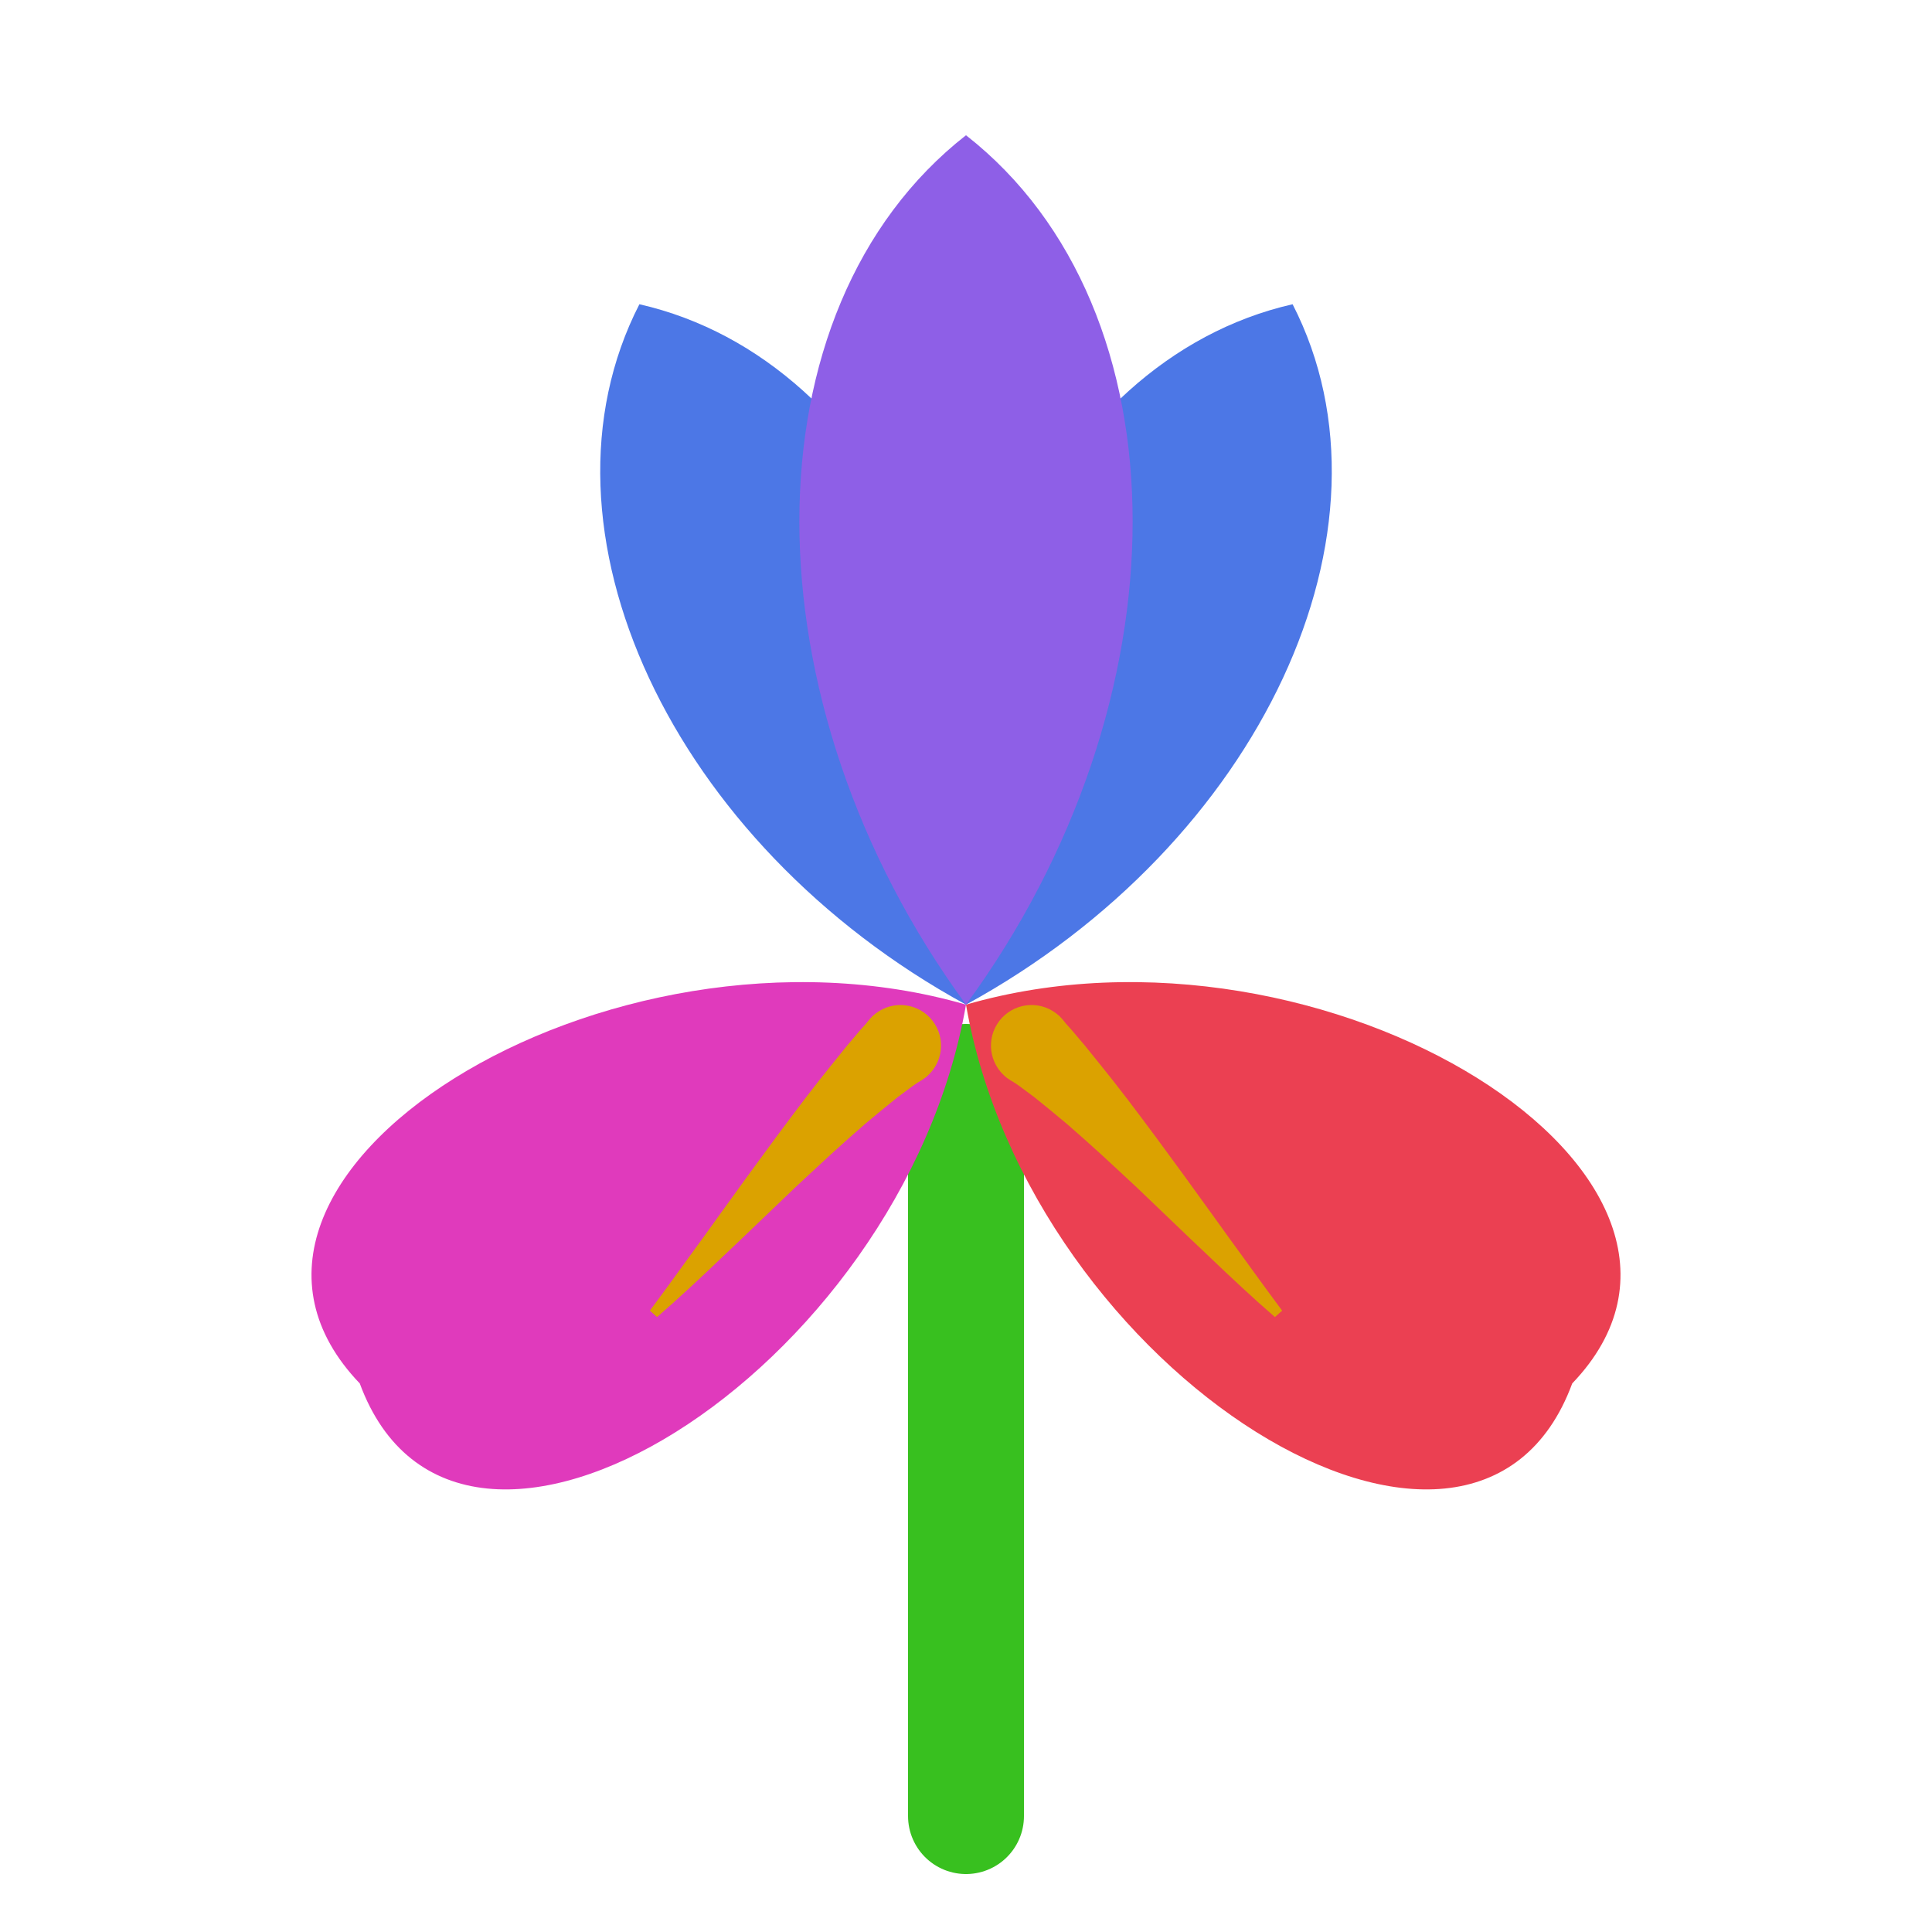
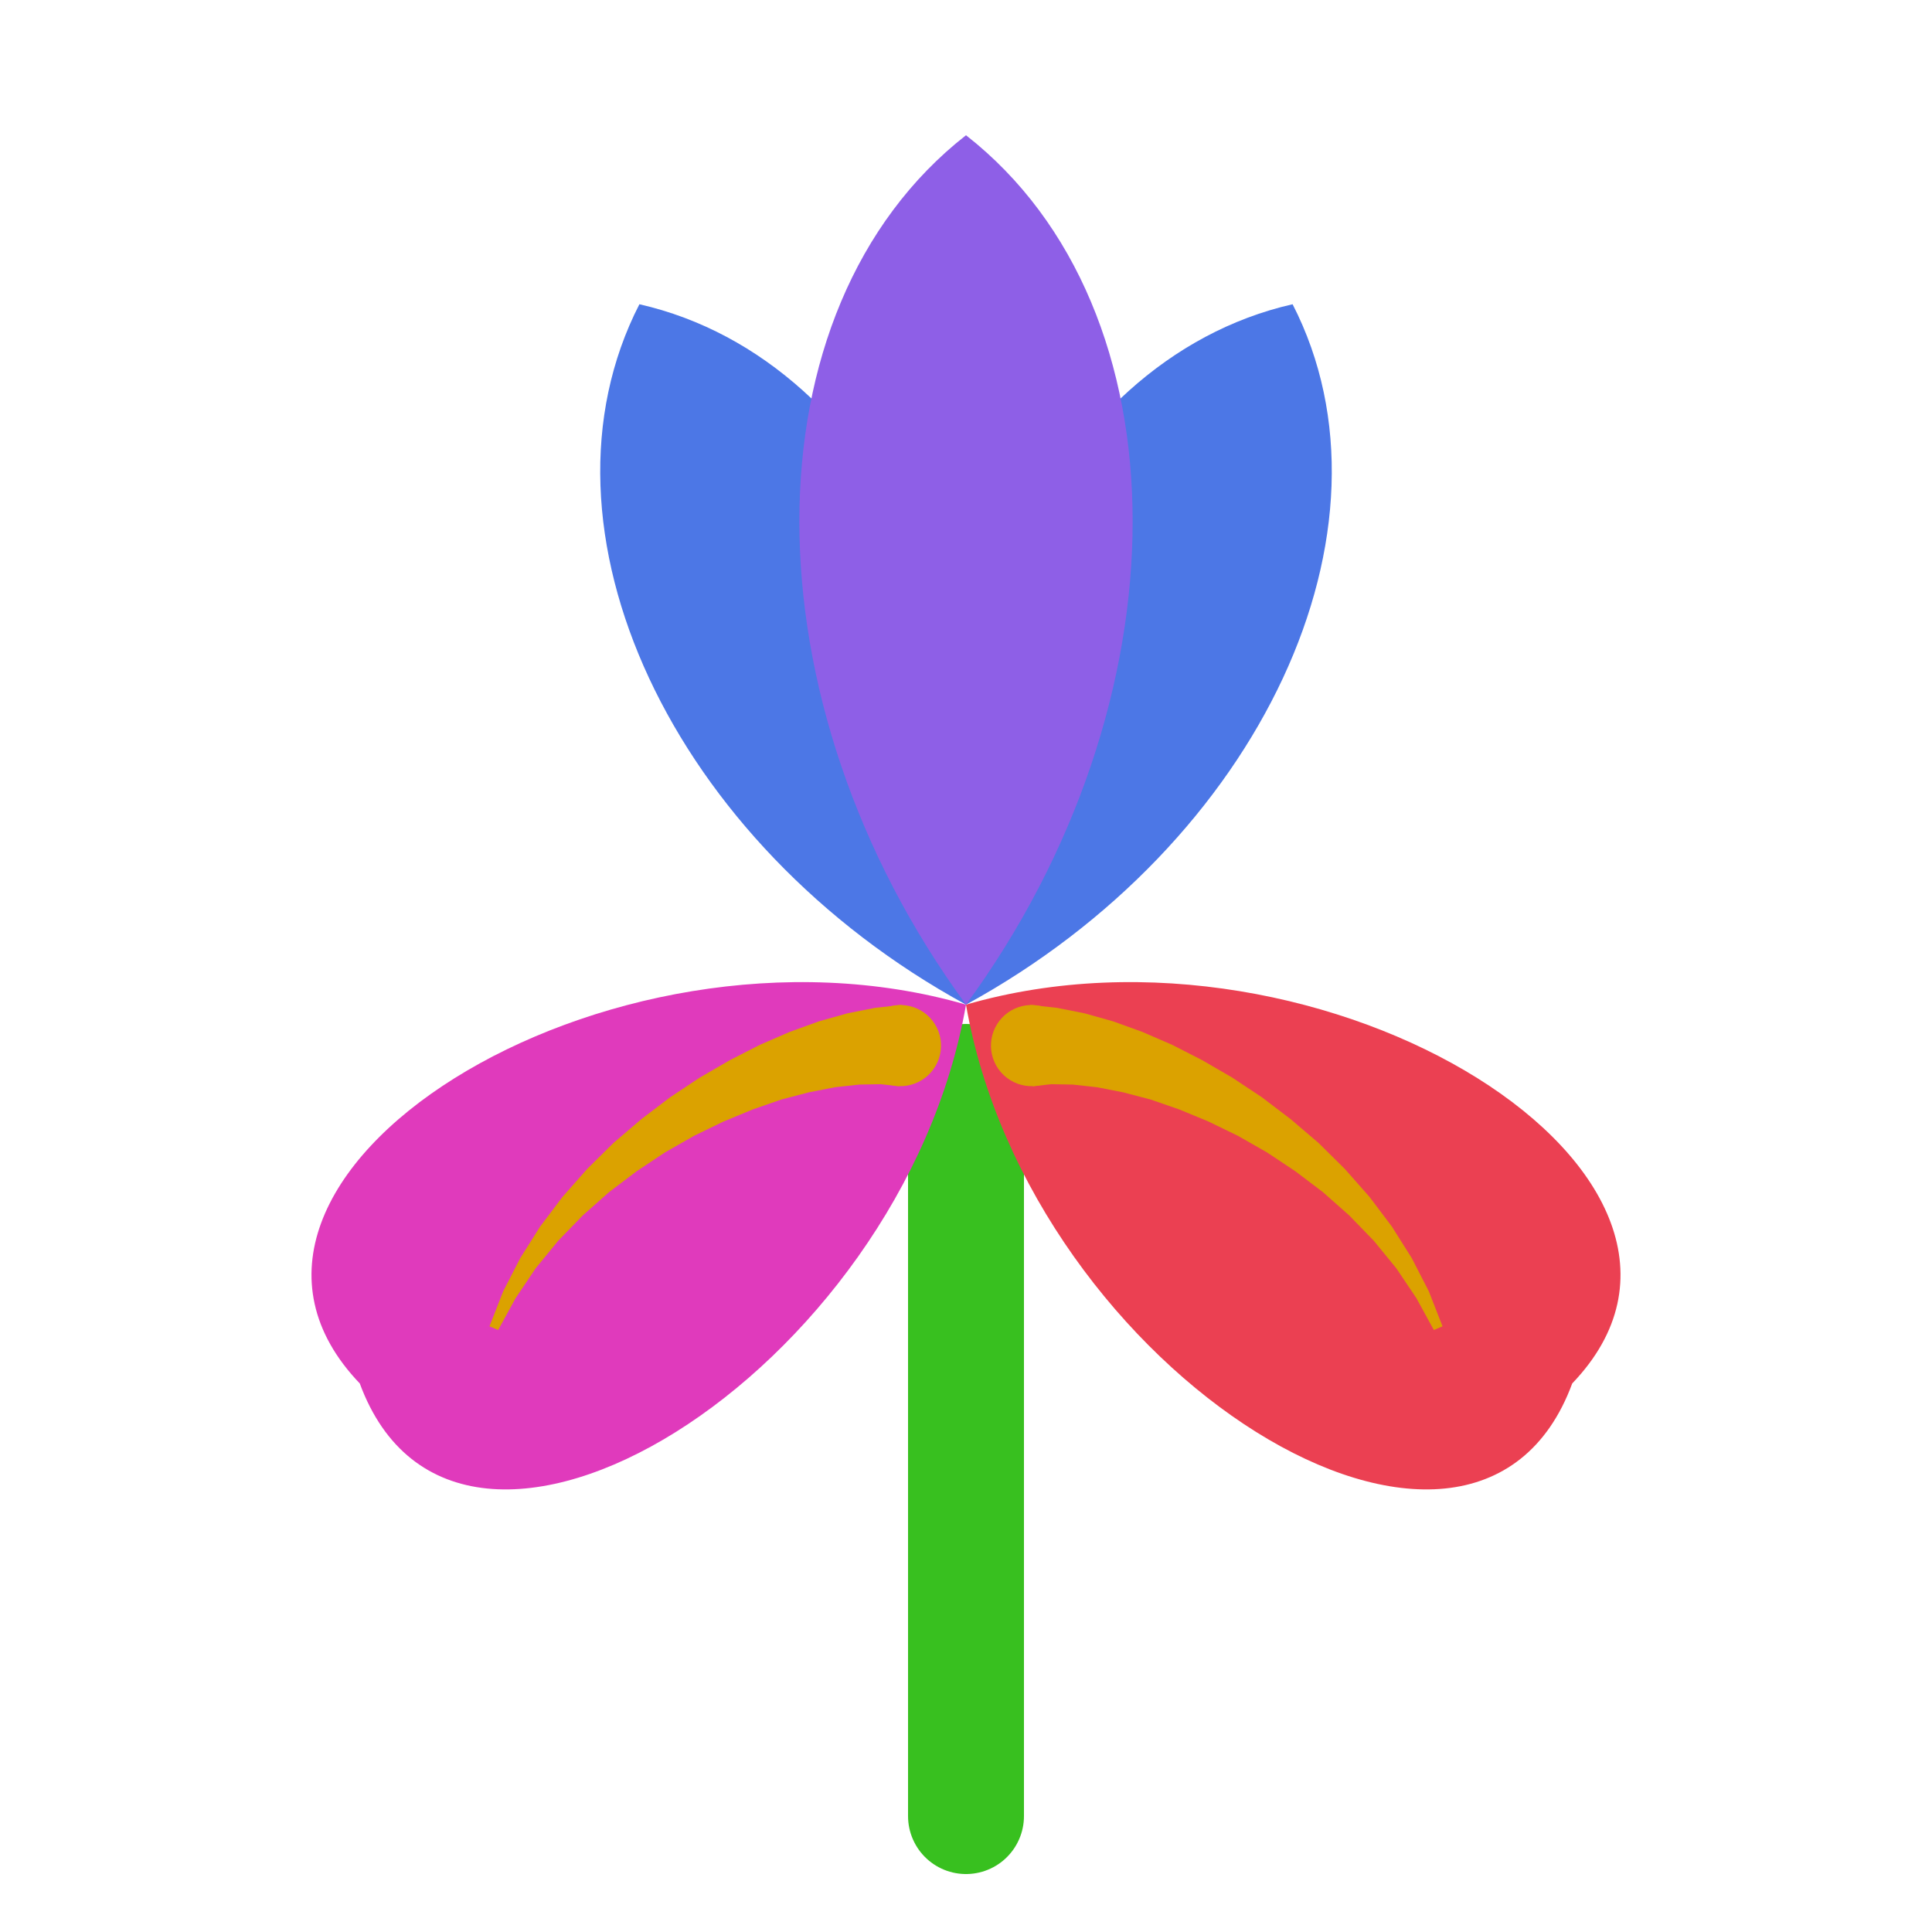
<svg xmlns="http://www.w3.org/2000/svg" viewBox="0 0 100 100">
  <path d="M50 56 V94" fill="none" stroke="#38C01F" stroke-width="6" stroke-linecap="round" />
  <g transform="translate(50 52) rotate(122)">
    <path d="M0 0 C-14.4 -12.9 -14.4 -40.0 0 -37 C14.4 -40.0 14.4 -12.9 0 0 Z" fill="#EB4052" />
    <g fill="#DBA200">
-       <path d="M2.07 -3.67 L2.11 -4.58 L2.19 -5.56 L2.32 -6.61 L2.47 -7.71 L2.66 -8.87 L2.87 -10.06 L3.10 -11.27 L3.34 -12.51 L3.60 -13.76 L3.86 -15.01 L4.12 -16.26 L4.37 -17.49 L4.62 -18.71 L4.85 -19.89 L5.06 -21.04 L5.24 -22.13 L4.76 -22.27 L4.35 -21.23 L3.92 -20.16 L3.47 -19.05 L3.01 -17.91 L2.53 -16.74 L2.05 -15.56 L1.57 -14.38 L1.09 -13.18 L0.62 -12.00 L0.16 -10.82 L-0.28 -9.67 L-0.70 -8.53 L-1.09 -7.42 L-1.46 -6.35 L-1.79 -5.32 L-2.07 -4.33 Z" />
+       <path d="M1.75 -5.17 L1.15 -5.93 L0.58 -6.88 L0.03 -8.02 L-0.46 -9.30 L-0.90 -10.71 L-1.25 -12.24 L-1.52 -13.85 L-1.70 -15.53 L-1.77 -17.26 L-1.72 -19.03 L-1.56 -20.81 L-1.26 -22.60 L-0.82 -24.38 L-0.23 -26.12 L0.53 -27.82 L1.45 -29.46 L1.05 -29.74 L-0.11 -28.18 L-1.10 -26.52 L-1.94 -24.78 L-2.63 -22.98 L-3.18 -21.13 L-3.60 -19.26 L-3.88 -17.38 L-4.05 -15.52 L-4.10 -13.68 L-4.04 -11.88 L-3.89 -10.15 L-3.64 -8.49 L-3.30 -6.91 L-2.87 -5.44 L-2.35 -4.07 L-1.75 -2.83 Z" />
      <circle cx="0.00" cy="-4.00" r="2.10" />
    </g>
  </g>
  <g transform="translate(50 52) rotate(-122)">
    <path d="M0 0 C-14.4 -12.9 -14.4 -40.0 0 -37 C14.4 -40.0 14.4 -12.9 0 0 Z" fill="#E03ABC" />
    <g fill="#DBA200">
-       <path d="M2.07 -4.33 L1.79 -5.32 L1.46 -6.35 L1.09 -7.42 L0.70 -8.53 L0.28 -9.67 L-0.16 -10.82 L-0.62 -12.00 L-1.09 -13.18 L-1.57 -14.38 L-2.05 -15.56 L-2.53 -16.74 L-3.01 -17.91 L-3.47 -19.05 L-3.92 -20.16 L-4.35 -21.23 L-4.76 -22.27 L-5.24 -22.13 L-5.06 -21.04 L-4.85 -19.89 L-4.62 -18.71 L-4.37 -17.49 L-4.12 -16.26 L-3.86 -15.01 L-3.60 -13.76 L-3.34 -12.51 L-3.10 -11.27 L-2.87 -10.06 L-2.66 -8.87 L-2.47 -7.71 L-2.32 -6.61 L-2.19 -5.56 L-2.11 -4.58 L-2.07 -3.67 Z" />
+       <path d="M1.75 -2.83 L2.35 -4.07 L2.87 -5.44 L3.30 -6.91 L3.64 -8.49 L3.89 -10.15 L4.04 -11.88 L4.10 -13.68 L4.05 -15.52 L3.88 -17.38 L3.60 -19.26 L3.18 -21.13 L2.63 -22.98 L1.94 -24.78 L1.10 -26.52 L0.11 -28.18 L-1.05 -29.74 L-1.45 -29.46 L-0.53 -27.82 L0.23 -26.12 L0.82 -24.38 L1.26 -22.60 L1.56 -20.81 L1.72 -19.03 L1.77 -17.26 L1.70 -15.53 L1.52 -13.85 L1.25 -12.24 L0.90 -10.71 L0.46 -9.30 L-0.03 -8.02 L-0.58 -6.88 L-1.15 -5.93 L-1.75 -5.17 Z" />
      <circle cx="0.00" cy="-4.00" r="2.10" />
    </g>
  </g>
  <g transform="translate(50 52) rotate(25)">
    <path d="M0 0 C-10.3 -14.0 -10.3 -32.0 0 -40 C10.3 -32.0 10.3 -14.0 0 0 Z" fill="#4C77E6" />
  </g>
  <g transform="translate(50 52) rotate(-25)">
    <path d="M0 0 C-10.3 -14.0 -10.3 -32.0 0 -40 C10.3 -32.0 10.3 -14.0 0 0 Z" fill="#4C77E6" />
  </g>
  <g transform="translate(50 52) rotate(0)">
    <path d="M0 0 C-11.5 -15.7 -11.5 -36.0 0 -45 C11.5 -36.0 11.5 -15.7 0 0 Z" fill="#8E5FE7" />
  </g>
</svg>
